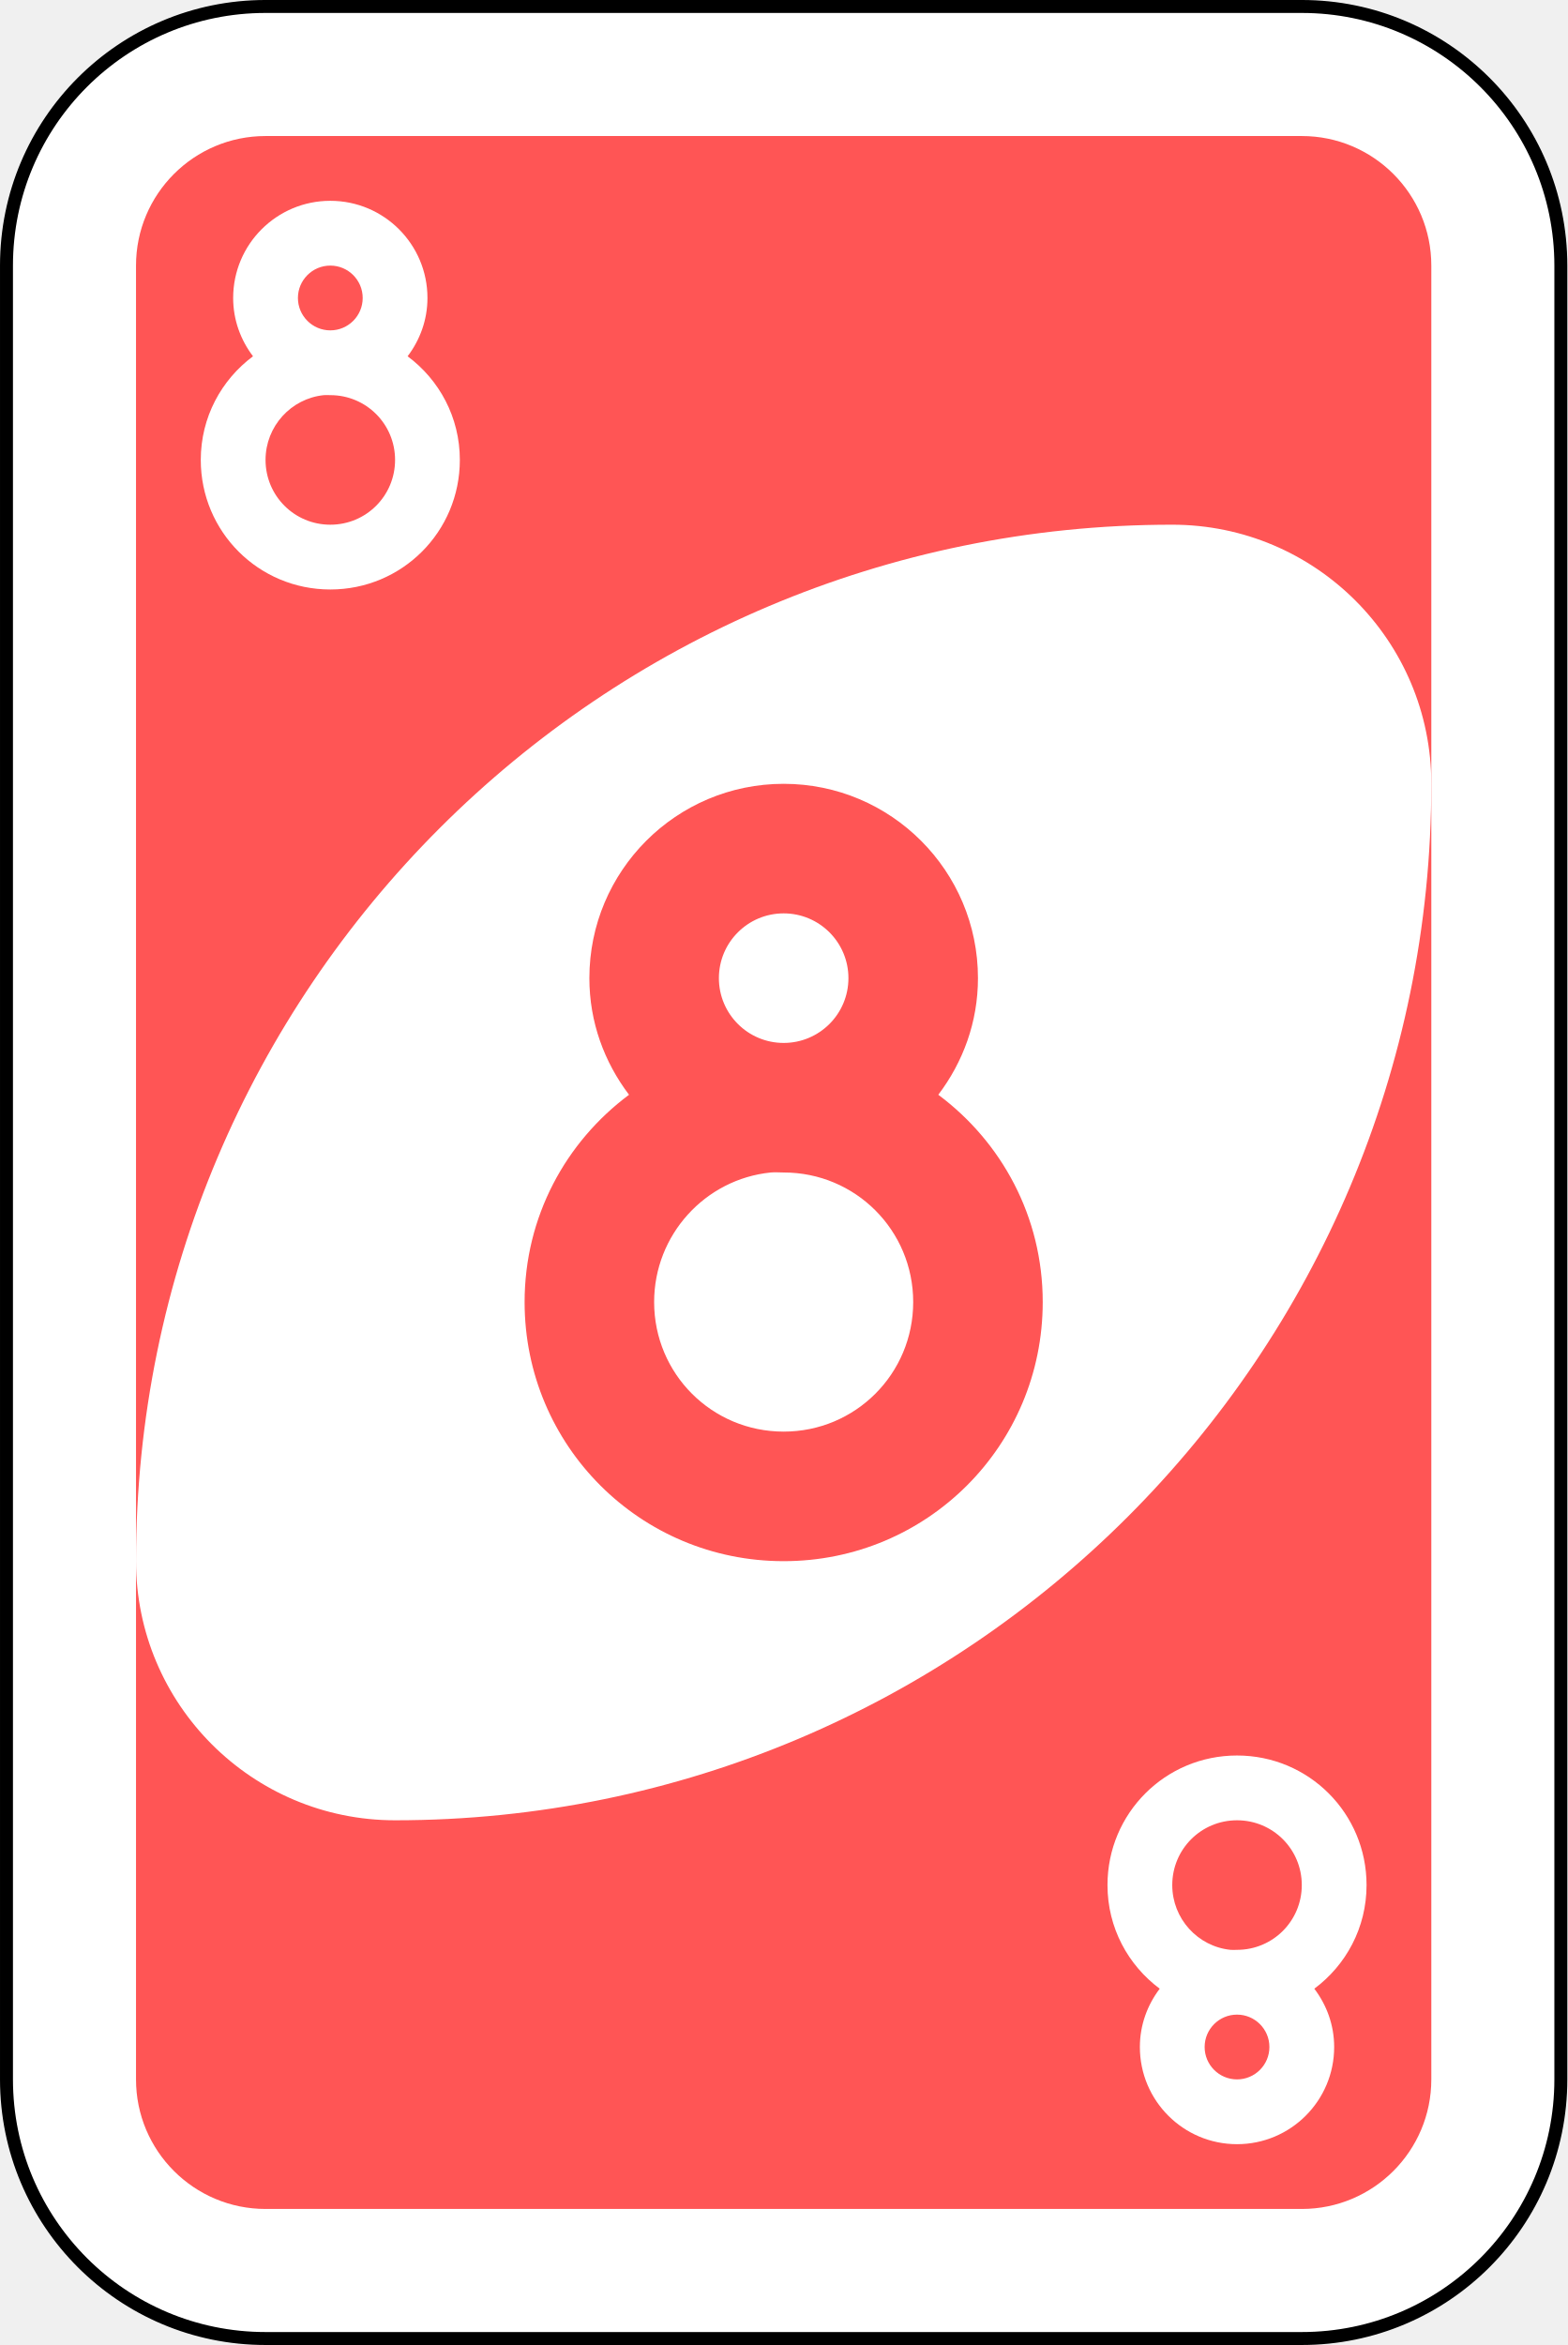
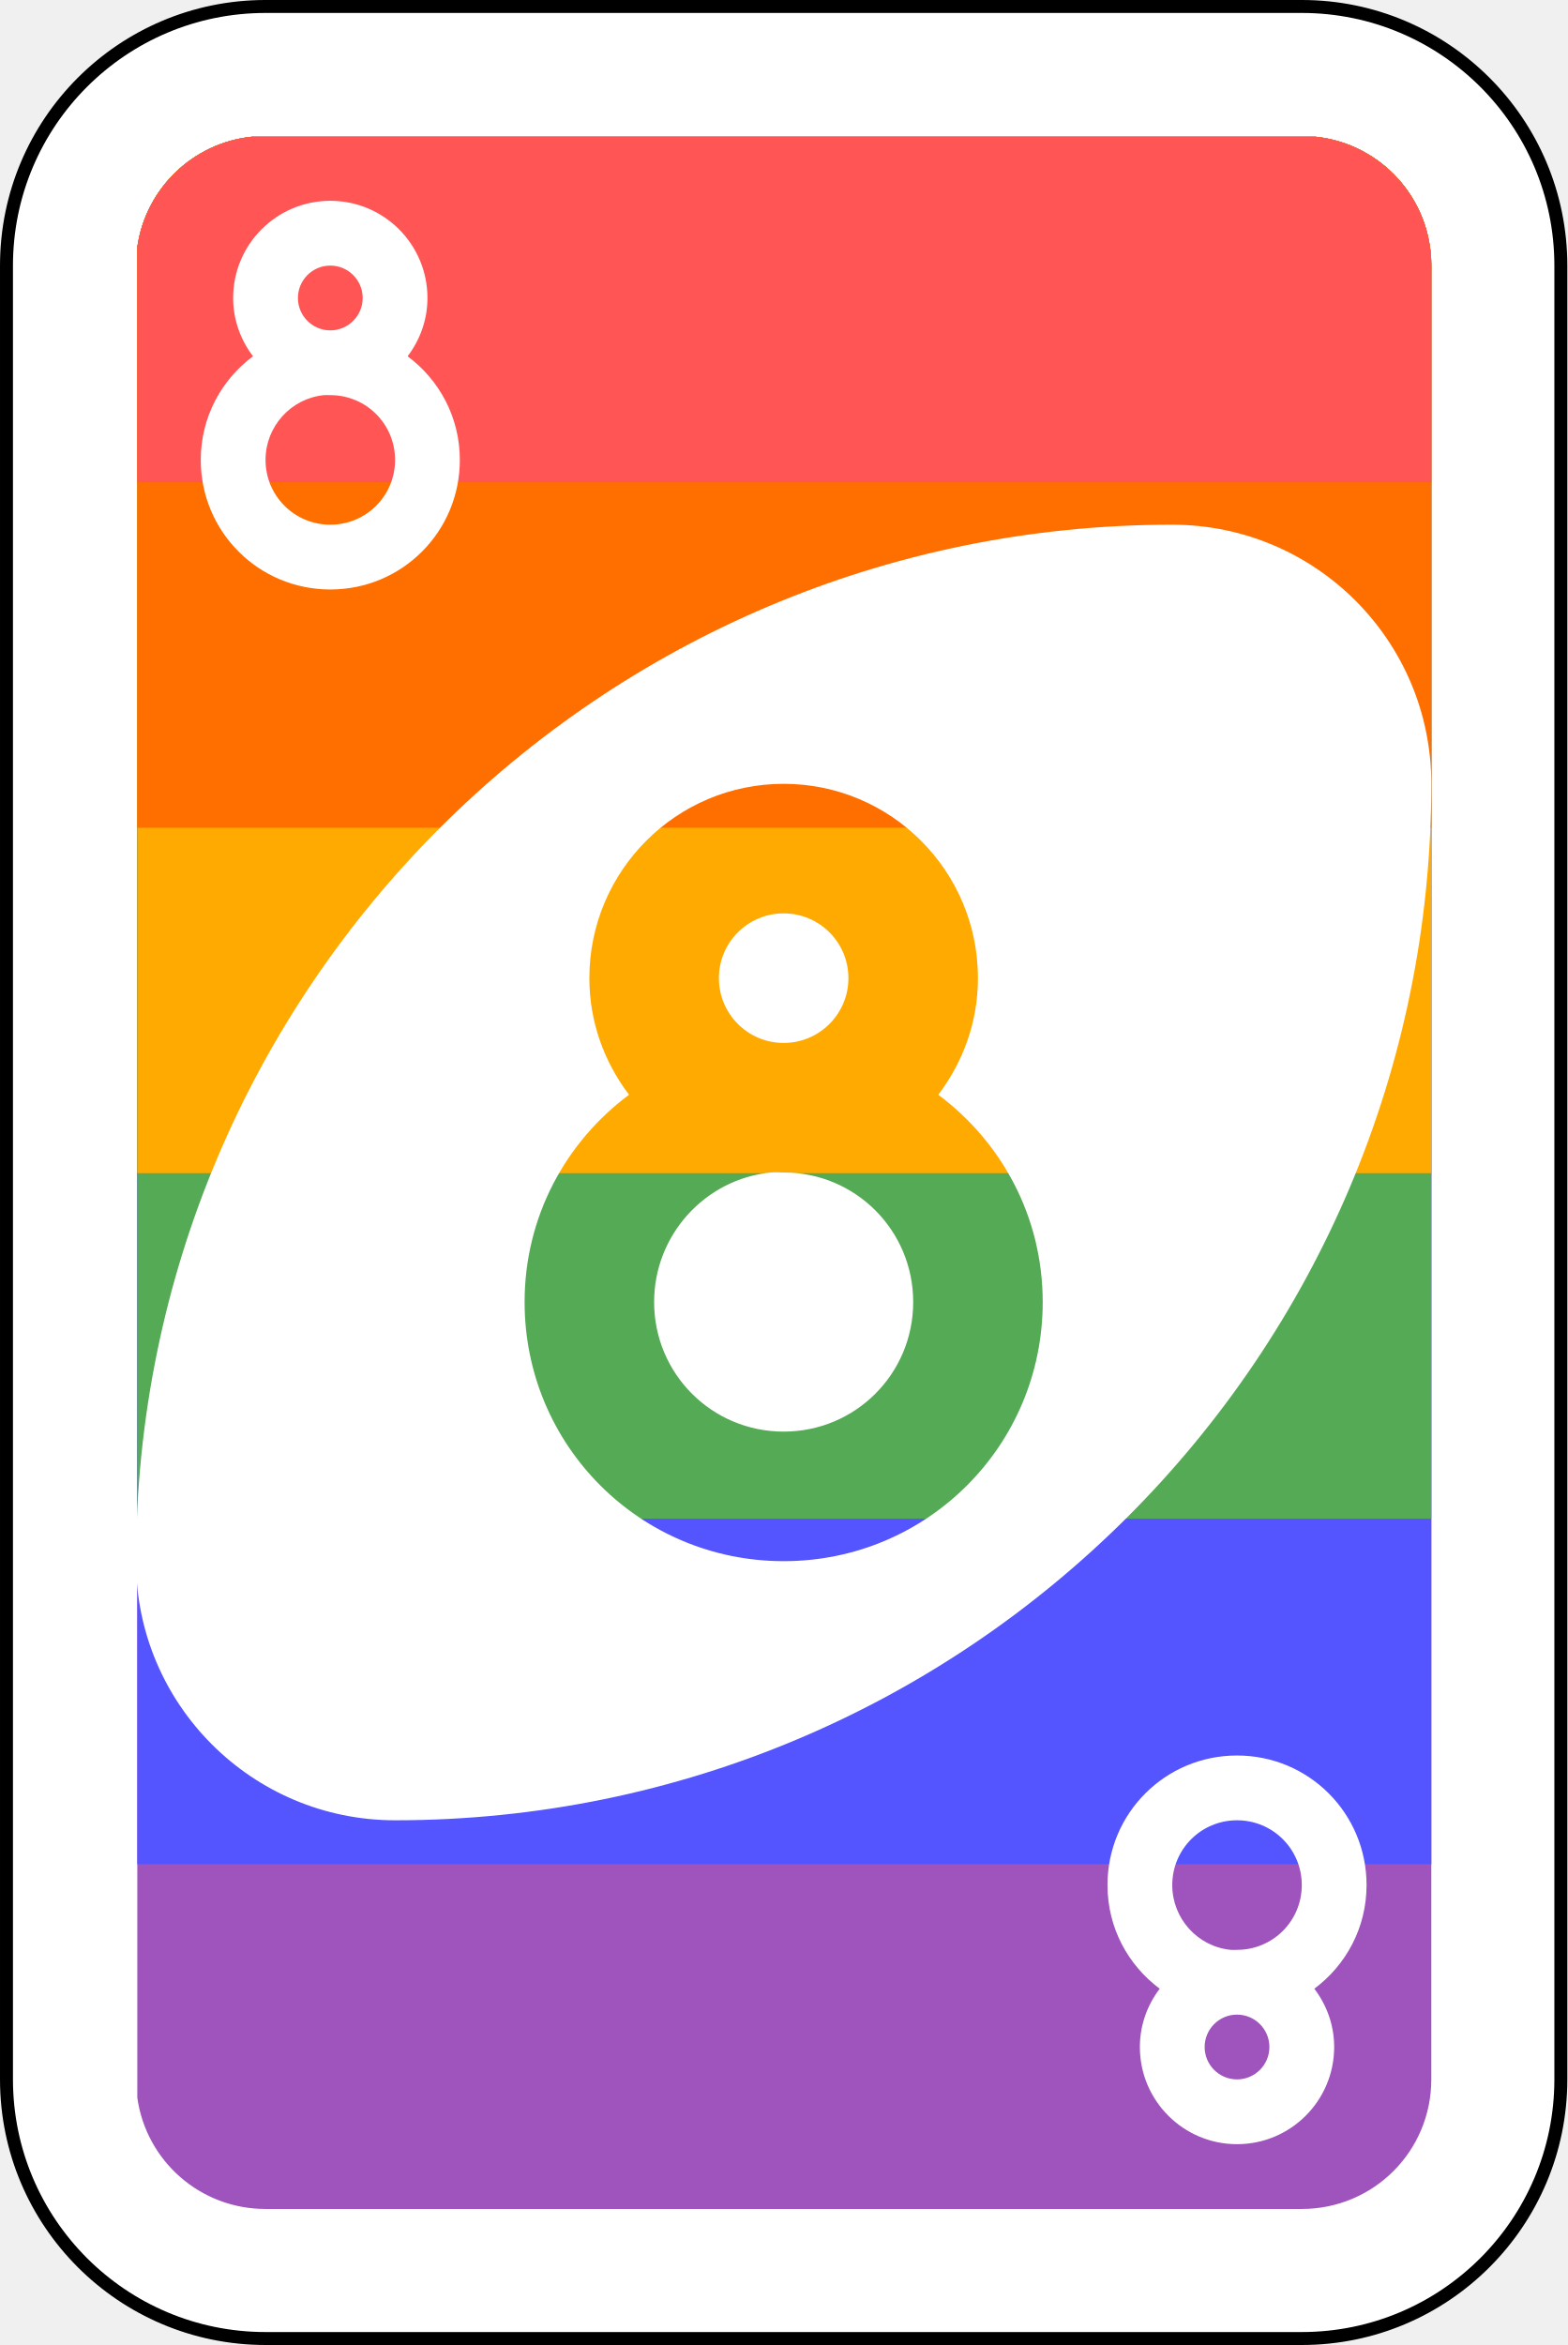
<svg xmlns="http://www.w3.org/2000/svg" width="68.298mm" height="102.164mm" viewBox="0 0 242 362" id="svg6717" version="1.1">
  <defs id="defs6719" />
  <g id="layer1" transform="translate(-236.1428,-337.0765)">
-     <g id="g6619" transform="matrix(4,0,0,4,-1682.857,-991.3724)">
-       <rect style="fill:#ffffff;fill-opacity:1;fill-rule:evenodd;stroke:#000000;stroke-width:0.5;stroke-miterlimit:4;stroke-dasharray:none" id="rect2987-8-5-8" y="332.362" x="480" ry="10" rx="10" height="90" width="60" />
-       <rect style="fill:#ff5555;fill-opacity:1;fill-rule:evenodd;stroke:none" id="rect3757-26-33-9" y="337.362" x="485" ry="5" rx="5" height="80" width="50" />
-       <path style="fill:#ffffff;fill-opacity:1;fill-rule:evenodd;stroke:none" id="path3773-0-4-8-4-60-3-0" d="m 525,352.362 c -22.091,0 -40,17.909 -40,40 0,5.523 4.477,10 10,10 22.091,0 40,-17.909 40,-40 0,-5.523 -4.477,-10 -10,-10 z" />
-       <path style="fill:#ff5555;fill-opacity:1;stroke:none" id="rect3163-52-9-8-1-1-2-7-3-6-4-6-1-8-8-5" d="m 510,362.362 c -4.142,0 -7.5,3.358 -7.5,7.5 0,1.699 0.579,3.243 1.531,4.5 -2.443,1.82 -4.031,4.706 -4.031,8 0,5.54 4.46,10 10,10 5.54,0 10,-4.46 10,-10 0,-3.294 -1.588,-6.18 -4.031,-8 0.952,-1.257 1.531,-2.801 1.531,-4.5 0,-4.142 -3.358,-7.5 -7.5,-7.5 z m 0,5 c 1.381,0 2.5,1.119 2.5,2.5 0,1.381 -1.119,2.5 -2.5,2.5 -1.381,0 -2.5,-1.119 -2.5,-2.5 0,-1.381 1.119,-2.5 2.5,-2.5 z m -0.5,10 c 0.168,-0.017 0.327,0 0.5,0 2.77,0 5,2.23 5,5 0,2.77 -2.23,5 -5,5 -2.77,0 -5,-2.23 -5,-5 0,-2.597 1.973,-4.745 4.5,-5 z" />
-       <path style="fill:#ffffff;fill-opacity:1;stroke:none" id="rect3163-52-9-8-1-1-2-7-3-6-4-6-1-8-8-2-1" d="m 492.5,339.862 c -2.071,0 -3.75,1.679 -3.75,3.75 0,0.849 0.29,1.621 0.766,2.25 -1.221,0.91 -2.016,2.353 -2.016,4 0,2.77 2.23,5 5,5 2.77,0 5,-2.23 5,-5 0,-1.647 -0.794,-3.09 -2.016,-4 0.476,-0.629 0.766,-1.401 0.766,-2.25 0,-2.071 -1.679,-3.75 -3.75,-3.75 z m 0,2.5 c 0.69,0 1.25,0.56 1.25,1.25 0,0.69 -0.56,1.25 -1.25,1.25 -0.69,0 -1.25,-0.56 -1.25,-1.25 0,-0.69 0.56,-1.25 1.25,-1.25 z m -0.25,5 c 0.084,-0.009 0.163,0 0.25,0 1.385,0 2.5,1.115 2.5,2.5 0,1.385 -1.115,2.5 -2.5,2.5 -1.385,0 -2.5,-1.115 -2.5,-2.5 0,-1.298 0.986,-2.372 2.25,-2.5 z" />
-       <path style="fill:#ffffff;fill-opacity:1;stroke:none" id="rect3163-52-9-8-1-1-2-7-3-6-4-6-1-8-8-2-1-1" d="m 527.5,414.862 c -2.071,0 -3.75,-1.679 -3.75,-3.75 0,-0.849 0.29,-1.621 0.766,-2.25 -1.221,-0.91 -2.016,-2.353 -2.016,-4 0,-2.77 2.23,-5 5,-5 2.77,0 5,2.23 5,5 0,1.647 -0.794,3.09 -2.016,4 0.476,0.629 0.766,1.401 0.766,2.25 0,2.071 -1.679,3.75 -3.75,3.75 z m 0,-2.5 c 0.69,0 1.25,-0.56 1.25,-1.25 0,-0.69 -0.56,-1.25 -1.25,-1.25 -0.69,0 -1.25,0.56 -1.25,1.25 0,0.69 0.56,1.25 1.25,1.25 z m -0.25,-5 c 0.084,0.009 0.163,0 0.25,0 1.385,0 2.5,-1.115 2.5,-2.5 0,-1.385 -1.115,-2.5 -2.5,-2.5 -1.385,0 -2.5,1.115 -2.5,2.5 0,1.298 0.986,2.372 2.25,2.5 z" />
+     <g id="layer1-9" transform="translate(2.4755859e-6,1.3466797e-5)">
+       <rect style="fill:#ffffff;fill-opacity:1;fill-rule:evenodd;stroke:#000000;stroke-width:2;stroke-miterlimit:4;stroke-dasharray:none" id="rect2987-1" y="338.076" x="237.143" ry="40" rx="40" height="360" width="240" />
+       <g id="g920" transform="matrix(0.2573999,0,0,0.666666,257.3402,358.1861)">
+         <path id="rect894" style="fill:#9f54bd;fill-opacity:1;stroke-width:0.442" d="m 41.484,22.518 c -9.764,1.015 -17.527,8.563 -18.873,18.223 V 345.395 c 1.448,10.39 10.319,18.338 21.121,18.338 H 214.4 c 11.819,0 21.332,-9.513 21.332,-21.332 V 43.732 c 0,-11.058 -8.329,-20.097 -19.082,-21.215 z" transform="matrix(3.642193,0,0,1.406251,-82.35183,-31.66455)" />
+         <path id="rect896" style="fill:#5555ff;fill-opacity:1;stroke-width:0.442" d="m 41.484,22.518 c -9.764,1.015 -17.527,8.563 -18.873,18.223 V 306.961 H 235.732 V 43.732 c 0,-11.058 -8.329,-20.097 -19.082,-21.215 z" transform="matrix(3.642193,0,0,1.406251,-82.35183,-31.66455)" />
+         <path id="rect898" style="fill:#55aa55;fill-opacity:1;stroke-width:0.442" d="m 41.484,22.518 c -9.764,1.015 -17.527,8.563 -18.873,18.223 V 250.072 H 235.732 V 43.732 c 0,-11.058 -8.329,-20.097 -19.082,-21.215 z" transform="matrix(3.642193,0,0,1.406251,-82.35183,-31.66455)" />
+         <path id="rect900" style="fill:#ffaa00;fill-opacity:1;stroke-width:0.442" d="m 41.484,22.518 c -9.764,1.015 -17.527,8.563 -18.873,18.223 V 193.184 H 235.732 V 43.732 c 0,-11.058 -8.329,-20.097 -19.082,-21.215 z" transform="matrix(3.642193,0,0,1.406251,-82.35183,-31.66455)" />
+         <path id="rect902" style="fill:#ff6f00;fill-opacity:1;stroke-width:0.442" d="m 41.484,22.518 c -9.764,1.015 -17.527,8.563 -18.873,18.223 V 136.295 H 235.732 V 43.732 c 0,-11.058 -8.329,-20.097 -19.082,-21.215 z" transform="matrix(3.642193,0,0,1.406251,-82.35183,-31.66455)" />
+         <path id="rect904" style="fill:#ff5555;fill-opacity:1;stroke-width:0.442" d="m 41.482,22.518 c -0.571,0.059 -1.133,0.145 -1.689,0.248 -0.059,0.011 -0.119,0.022 -0.178,0.033 -0.533,0.104 -1.058,0.227 -1.576,0.369 -0.076,0.021 -0.152,0.043 -0.229,0.064 -0.53,0.152 -1.054,0.321 -1.566,0.512 -0.015,0.005 -0.028,0.012 -0.043,0.018 -0.531,0.199 -1.053,0.421 -1.562,0.66 -0.015,0.007 -0.032,0.012 -0.047,0.02 -0.442,0.209 -0.871,0.44 -1.295,0.678 -0.342,0.192 -0.674,0.4 -1.004,0.609 -0.208,0.132 -0.42,0.256 -0.623,0.395 -0.51,0.349 -1.006,0.716 -1.482,1.107 -0.127,0.104 -0.243,0.221 -0.367,0.328 -0.355,0.305 -0.705,0.616 -1.039,0.943 -0.193,0.189 -0.373,0.391 -0.559,0.588 -0.246,0.261 -0.492,0.522 -0.725,0.795 -0.194,0.228 -0.38,0.465 -0.564,0.701 -0.202,0.258 -0.4,0.52 -0.59,0.787 -0.183,0.258 -0.362,0.517 -0.533,0.783 -0.173,0.268 -0.335,0.543 -0.496,0.818 -0.187,0.321 -0.378,0.639 -0.549,0.971 -0.006,0.012 -0.013,0.023 -0.02,0.035 -0.264,0.514 -0.508,1.04 -0.73,1.578 -0.442,1.071 -0.797,2.187 -1.062,3.338 -0.008,0.036 -0.017,0.073 -0.025,0.109 -0.128,0.57 -0.235,1.148 -0.316,1.734 V 79.406 H 235.732 V 43.732 c 0,-0.652 -0.033,-1.297 -0.09,-1.934 -0.005,-0.055 -0.008,-0.111 -0.014,-0.166 -0.059,-0.609 -0.147,-1.208 -0.256,-1.801 -0.014,-0.075 -0.025,-0.15 -0.039,-0.225 -0.114,-0.585 -0.254,-1.16 -0.414,-1.727 -0.02,-0.07 -0.038,-0.14 -0.059,-0.209 -0.165,-0.56 -0.351,-1.109 -0.559,-1.648 -0.029,-0.076 -0.059,-0.152 -0.09,-0.229 -0.213,-0.534 -0.447,-1.059 -0.701,-1.57 -0.035,-0.069 -0.07,-0.138 -0.105,-0.207 -0.171,-0.336 -0.365,-0.657 -0.553,-0.982 -0.177,-0.306 -0.357,-0.612 -0.549,-0.908 -0.17,-0.262 -0.349,-0.518 -0.529,-0.771 -0.209,-0.294 -0.423,-0.583 -0.646,-0.865 -0.181,-0.228 -0.365,-0.452 -0.555,-0.672 -0.245,-0.285 -0.498,-0.561 -0.758,-0.832 -0.203,-0.213 -0.409,-0.423 -0.621,-0.627 -0.262,-0.252 -0.532,-0.494 -0.807,-0.732 -0.223,-0.193 -0.445,-0.386 -0.676,-0.57 -0.291,-0.232 -0.592,-0.451 -0.895,-0.668 -0.238,-0.171 -0.475,-0.343 -0.721,-0.504 -0.311,-0.204 -0.633,-0.392 -0.955,-0.58 -0.287,-0.167 -0.57,-0.34 -0.865,-0.494 -0.079,-0.041 -0.157,-0.081 -0.236,-0.121 -0.509,-0.257 -1.029,-0.494 -1.561,-0.711 -0.06,-0.024 -0.12,-0.048 -0.18,-0.072 -0.558,-0.221 -1.125,-0.421 -1.705,-0.596 -0.038,-0.011 -0.077,-0.022 -0.115,-0.033 -0.6,-0.177 -1.211,-0.332 -1.832,-0.457 -0.004,-7.77e-4 -0.008,-0.001 -0.012,-0.002 -0.01,-0.002 -0.02,-0.002 -0.029,-0.004 -0.642,-0.127 -1.294,-0.228 -1.955,-0.297 -6.4e-4,-6.7e-5 -0.001,6.7e-5 -0.002,0 H 41.484 c -6.46e-4,6.7e-5 -0.001,-6.7e-5 -0.002,0 z" transform="matrix(3.642193,0,0,1.406251,-82.35183,-31.66455)" />
+       </g>
+       <path id="path3773-0-4-8-4-2" style="fill:#ffffff;fill-opacity:1;fill-rule:evenodd;stroke:none;stroke-width:4.267" d="m 193.066,86.4 c -94.257,0 -170.666,76.409 -170.666,170.666 0,23.564 19.102,42.666 42.666,42.666 94.257,0 170.666,-76.409 170.666,-170.666 0,-23.564 -19.102,-42.666 -42.666,-42.666 z m -64,42.666 c 17.673,0 32,14.327 32,32 0,7.248 -2.472,13.834 -6.533,19.199 10.423,7.765 17.199,20.08 17.199,34.135 0,23.637 -19.029,42.666 -42.666,42.666 -23.637,0 -42.666,-19.029 -42.666,-42.666 0,-14.054 6.776,-26.37 17.199,-34.135 -4.062,-5.365 -6.533,-11.951 -6.533,-19.199 0,-17.673 14.327,-32 32,-32 z m 0,21.334 c -5.891,0 -10.666,4.775 -10.666,10.666 0,5.891 4.775,10.666 10.666,10.666 5.891,0 10.666,-4.775 10.666,-10.666 0,-5.891 -4.775,-10.666 -10.666,-10.666 z m -1.074,42.639 c -0.351,-0.009 -0.699,-0.009 -1.059,0.027 -10.784,1.088 -19.201,10.254 -19.201,21.334 0,11.819 9.515,21.332 21.334,21.332 11.819,0 21.334,-9.513 21.334,-21.332 0,-11.819 -9.515,-21.334 -21.334,-21.334 -0.369,0 -0.723,-0.018 -1.074,-0.027 z" transform="matrix(0.9375,0,0,0.9375,236.1428,337.0765)" />
    </g>
+     <path style="fill:#ffffff;fill-opacity:1;stroke:none;stroke-width:4" id="rect3163-52-9-8-1-1-2-7-3-6-4-6-1-8-8-2-1" d="m 287.143,368.076 c -8.284,0 -15,6.716 -15,15 0,3.397 1.159,6.485 3.062,9 -4.886,3.64 -8.062,9.412 -8.062,16 0,11.08 8.92,20 20,20 11.08,0 20,-8.92 20,-20 0,-6.588 -3.177,-12.36 -8.063,-16 1.904,-2.515 3.063,-5.603 3.063,-9 0,-8.284 -6.716,-15 -15,-15 z m 0,10 c 2.761,0 5,2.239 5,5 0,2.761 -2.239,5 -5,5 -2.761,0 -5,-2.239 -5,-5 0,-2.761 2.239,-5 5,-5 z m -1,20 c 0.337,-0.036 0.654,0 1,0 5.54,0 10,4.46 10,10 0,5.54 -4.46,10 -10,10 -5.54,0 -10,-4.46 -10,-10 0,-5.194 3.945,-9.49 9,-10 z" />
+     <path style="fill:#ffffff;fill-opacity:1;stroke:none;stroke-width:4" id="rect3163-52-9-8-1-1-2-7-3-6-4-6-1-8-8-2-1-1" d="m 427.143,668.076 c -8.284,0 -15,-6.716 -15,-15 0,-3.397 1.159,-6.485 3.062,-9 -4.886,-3.64 -8.062,-9.412 -8.062,-16 0,-11.08 8.92,-20 20,-20 11.08,0 20,8.92 20,20 0,6.588 -3.177,12.36 -8.063,16 1.904,2.515 3.063,5.603 3.063,9 0,8.284 -6.716,15 -15,15 z m 0,-10 c 2.761,0 5,-2.239 5,-5 0,-2.761 -2.239,-5 -5,-5 -2.761,0 -5,2.239 -5,5 0,2.761 2.239,5 5,5 z m -1,-20 c 0.337,0.036 0.654,0 1,0 5.54,0 10,-4.46 10,-10 0,-5.54 -4.46,-10 -10,-10 -5.54,0 -10,4.46 -10,10 0,5.194 3.945,9.49 9,10 z" />
  </g>
</svg>
